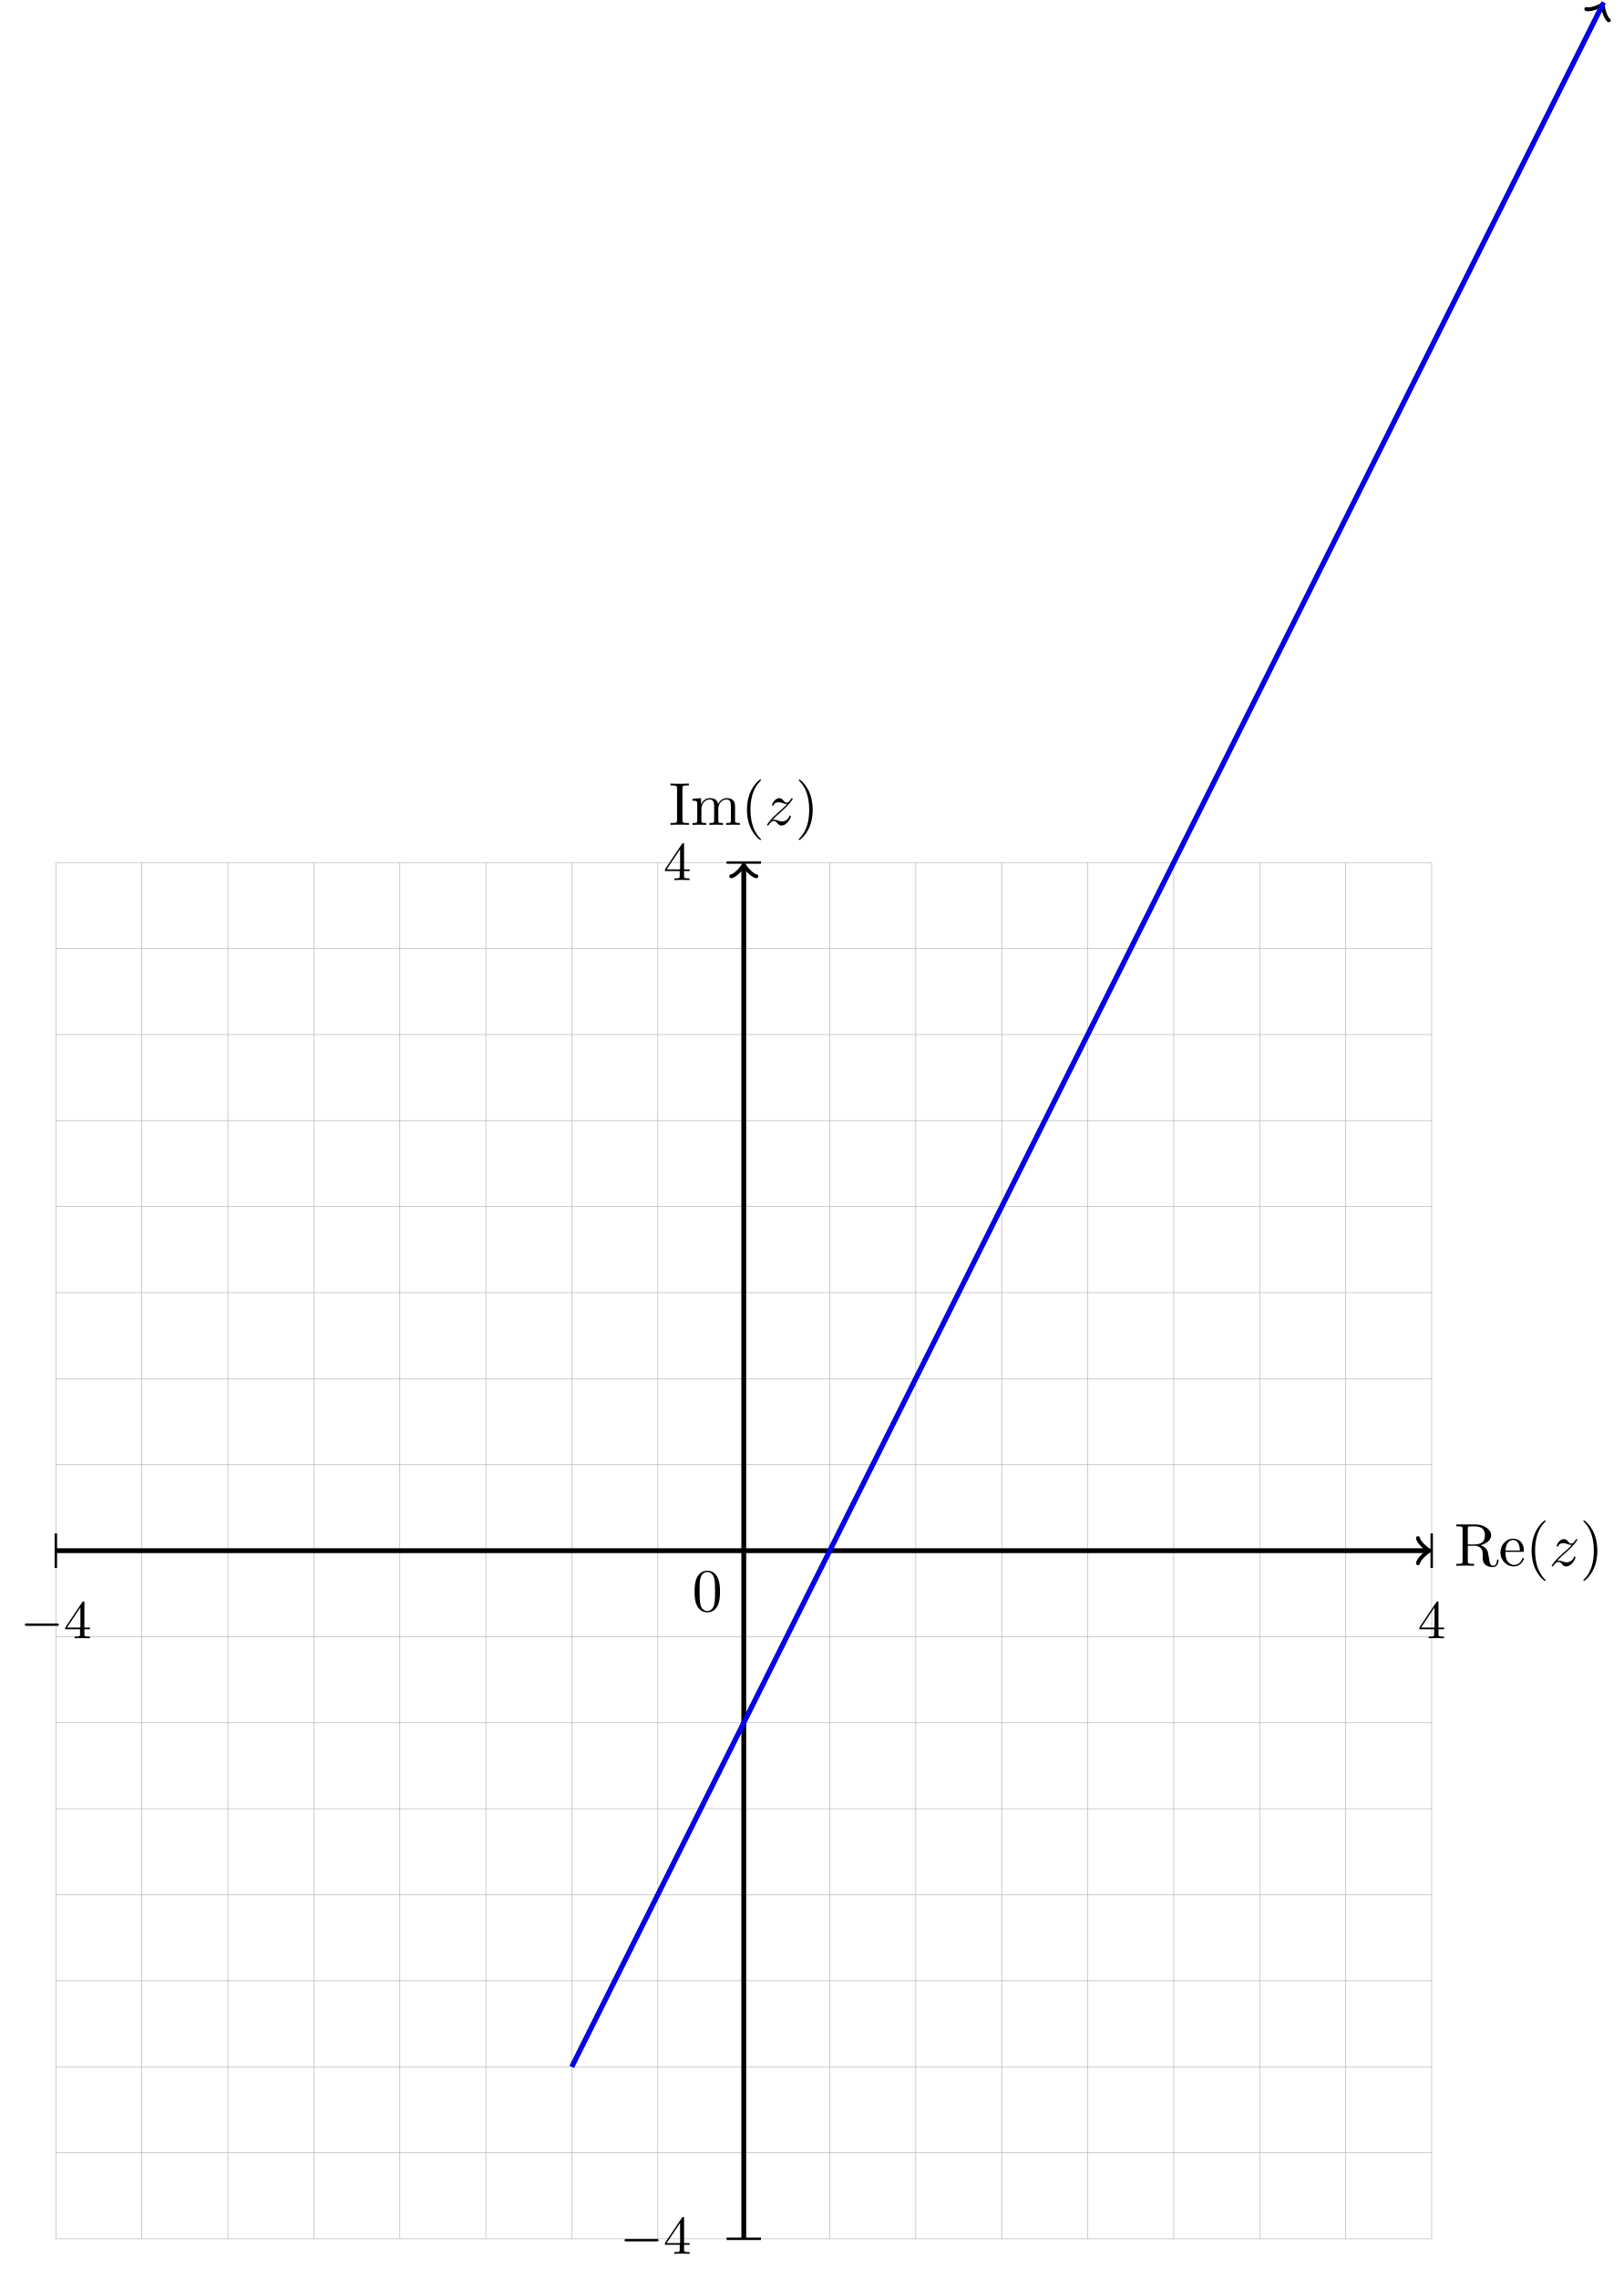
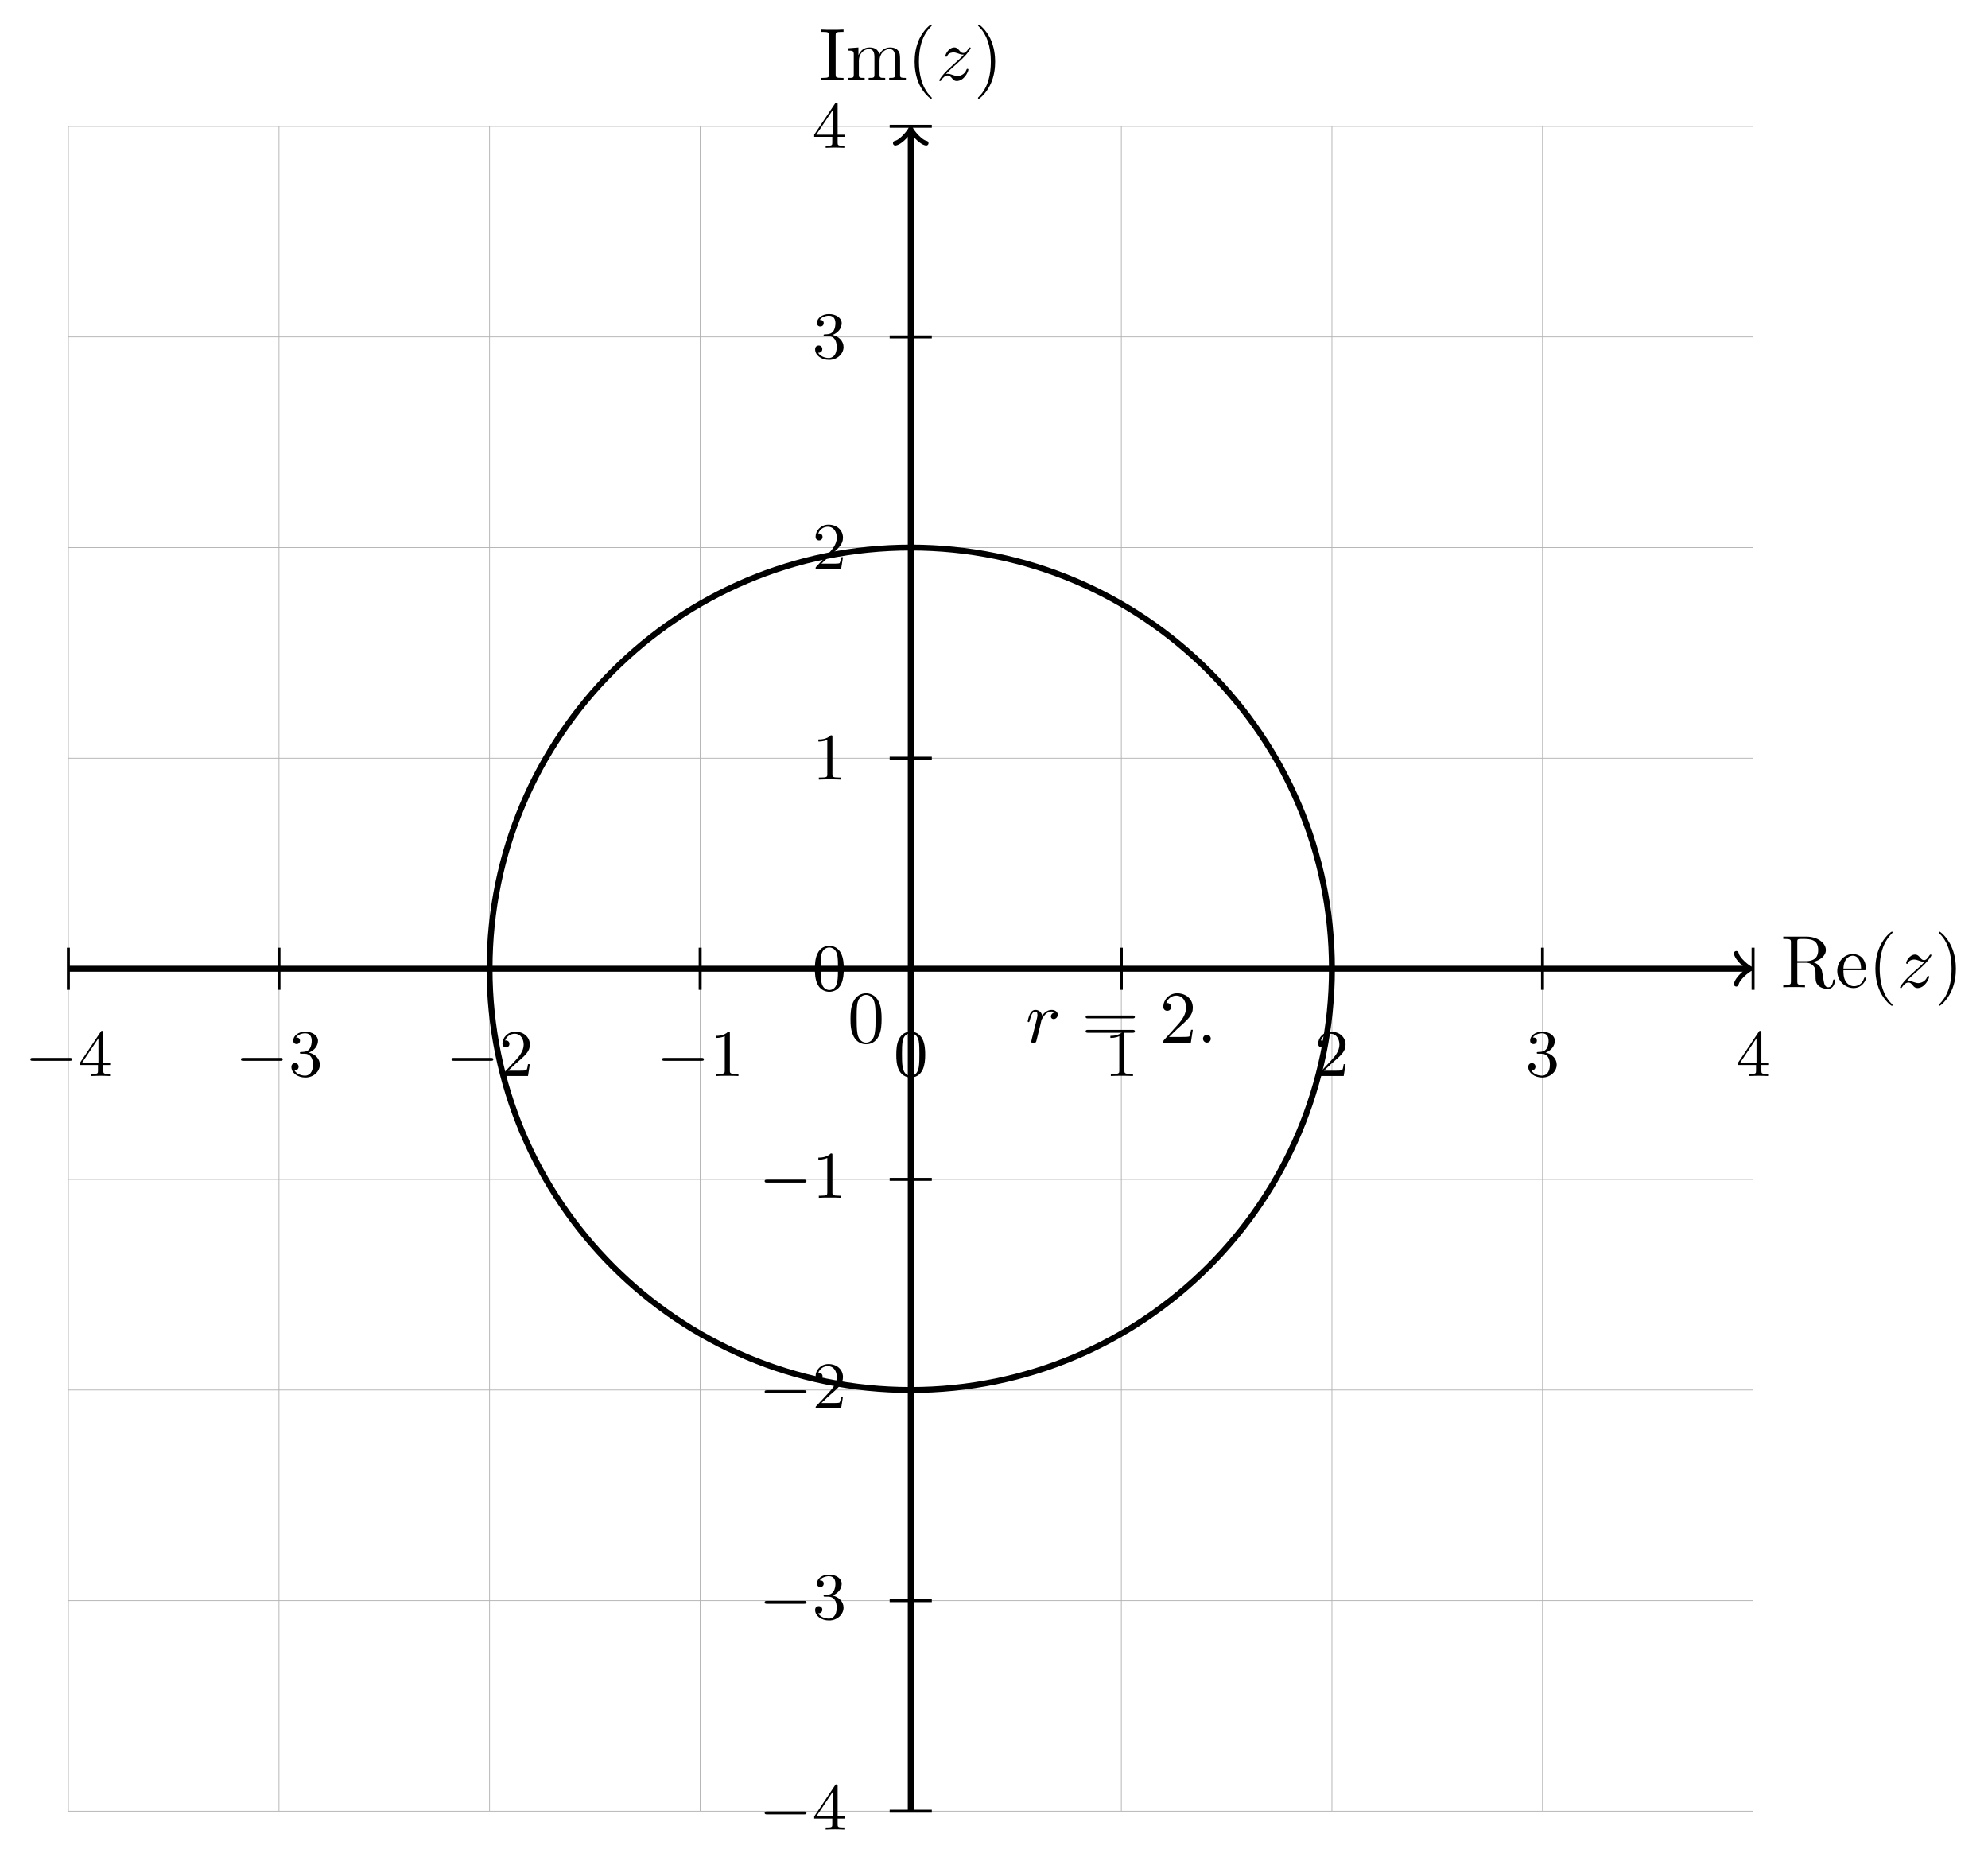
- <svg xmlns="http://www.w3.org/2000/svg" xmlns:xlink="http://www.w3.org/1999/xlink" width="267.601pt" height="375.527pt" viewBox="0 0 267.601 375.527" version="1.1">
+ <svg xmlns="http://www.w3.org/2000/svg" xmlns:xlink="http://www.w3.org/1999/xlink" width="267.601pt" height="250.399pt" viewBox="0 0 267.601 250.399" version="1.1">
  <defs>
    <g>
      <symbol overflow="visible" id="glyph0-0">
        <path style="stroke:none;" d="" />
      </symbol>
      <symbol overflow="visible" id="glyph0-1">
        <path style="stroke:none;" d="M 2.234 -3.516 L 2.234 -6.094 C 2.234 -6.328 2.234 -6.453 2.453 -6.484 C 2.547 -6.5 2.844 -6.5 3.047 -6.5 C 3.938 -6.5 5.047 -6.453 5.047 -5.016 C 5.047 -4.328 4.812 -3.516 3.344 -3.516 Z M 4.344 -3.391 C 5.297 -3.625 6.078 -4.234 6.078 -5.016 C 6.078 -5.969 4.938 -6.812 3.484 -6.812 L 0.344 -6.812 L 0.344 -6.5 L 0.594 -6.5 C 1.359 -6.5 1.375 -6.391 1.375 -6.031 L 1.375 -0.781 C 1.375 -0.422 1.359 -0.312 0.594 -0.312 L 0.344 -0.312 L 0.344 0 C 0.703 -0.031 1.422 -0.031 1.797 -0.031 C 2.188 -0.031 2.906 -0.031 3.266 0 L 3.266 -0.312 L 3.016 -0.312 C 2.25 -0.312 2.234 -0.422 2.234 -0.781 L 2.234 -3.297 L 3.375 -3.297 C 3.531 -3.297 3.953 -3.297 4.312 -2.953 C 4.688 -2.609 4.688 -2.297 4.688 -1.625 C 4.688 -0.984 4.688 -0.578 5.094 -0.203 C 5.5 0.156 6.047 0.219 6.344 0.219 C 7.125 0.219 7.297 -0.594 7.297 -0.875 C 7.297 -0.938 7.297 -1.047 7.172 -1.047 C 7.062 -1.047 7.062 -0.953 7.047 -0.891 C 6.984 -0.172 6.641 0 6.391 0 C 5.906 0 5.828 -0.516 5.688 -1.438 L 5.547 -2.234 C 5.375 -2.875 4.891 -3.203 4.344 -3.391 Z M 4.344 -3.391 " />
      </symbol>
      <symbol overflow="visible" id="glyph0-2">
        <path style="stroke:none;" d="M 1.109 -2.516 C 1.172 -4 2.016 -4.25 2.359 -4.25 C 3.375 -4.25 3.484 -2.906 3.484 -2.516 Z M 1.109 -2.297 L 3.891 -2.297 C 4.109 -2.297 4.141 -2.297 4.141 -2.516 C 4.141 -3.5 3.594 -4.469 2.359 -4.469 C 1.203 -4.469 0.281 -3.438 0.281 -2.188 C 0.281 -0.859 1.328 0.109 2.469 0.109 C 3.688 0.109 4.141 -1 4.141 -1.188 C 4.141 -1.281 4.062 -1.312 4 -1.312 C 3.922 -1.312 3.891 -1.25 3.875 -1.172 C 3.531 -0.141 2.625 -0.141 2.531 -0.141 C 2.031 -0.141 1.641 -0.438 1.406 -0.812 C 1.109 -1.281 1.109 -1.938 1.109 -2.297 Z M 1.109 -2.297 " />
      </symbol>
      <symbol overflow="visible" id="glyph0-3">
        <path style="stroke:none;" d="M 3.297 2.391 C 3.297 2.359 3.297 2.344 3.125 2.172 C 1.891 0.922 1.562 -0.969 1.562 -2.5 C 1.562 -4.234 1.938 -5.969 3.172 -7.203 C 3.297 -7.328 3.297 -7.344 3.297 -7.375 C 3.297 -7.453 3.266 -7.484 3.203 -7.484 C 3.094 -7.484 2.203 -6.797 1.609 -5.531 C 1.109 -4.438 0.984 -3.328 0.984 -2.5 C 0.984 -1.719 1.094 -0.516 1.641 0.625 C 2.25 1.844 3.094 2.5 3.203 2.5 C 3.266 2.5 3.297 2.469 3.297 2.391 Z M 3.297 2.391 " />
      </symbol>
      <symbol overflow="visible" id="glyph0-4">
        <path style="stroke:none;" d="M 2.875 -2.5 C 2.875 -3.266 2.766 -4.469 2.219 -5.609 C 1.625 -6.828 0.766 -7.484 0.672 -7.484 C 0.609 -7.484 0.562 -7.438 0.562 -7.375 C 0.562 -7.344 0.562 -7.328 0.75 -7.141 C 1.734 -6.156 2.297 -4.578 2.297 -2.5 C 2.297 -0.781 1.938 0.969 0.703 2.219 C 0.562 2.344 0.562 2.359 0.562 2.391 C 0.562 2.453 0.609 2.5 0.672 2.5 C 0.766 2.5 1.672 1.812 2.25 0.547 C 2.766 -0.547 2.875 -1.656 2.875 -2.5 Z M 2.875 -2.5 " />
      </symbol>
      <symbol overflow="visible" id="glyph0-5">
        <path style="stroke:none;" d="M 2.25 -6.031 C 2.25 -6.391 2.266 -6.5 3.062 -6.5 L 3.312 -6.5 L 3.312 -6.812 C 2.969 -6.781 2.188 -6.781 1.797 -6.781 C 1.422 -6.781 0.625 -6.781 0.281 -6.812 L 0.281 -6.5 L 0.531 -6.5 C 1.328 -6.5 1.359 -6.391 1.359 -6.031 L 1.359 -0.781 C 1.359 -0.422 1.328 -0.312 0.531 -0.312 L 0.281 -0.312 L 0.281 0 C 0.625 -0.031 1.422 -0.031 1.797 -0.031 C 2.188 -0.031 2.969 -0.031 3.312 0 L 3.312 -0.312 L 3.062 -0.312 C 2.266 -0.312 2.25 -0.422 2.25 -0.781 Z M 2.25 -6.031 " />
      </symbol>
      <symbol overflow="visible" id="glyph0-6">
        <path style="stroke:none;" d="M 1.094 -3.422 L 1.094 -0.75 C 1.094 -0.312 0.984 -0.312 0.312 -0.312 L 0.312 0 C 0.672 -0.016 1.172 -0.031 1.453 -0.031 C 1.703 -0.031 2.219 -0.016 2.562 0 L 2.562 -0.312 C 1.891 -0.312 1.781 -0.312 1.781 -0.75 L 1.781 -2.594 C 1.781 -3.625 2.5 -4.188 3.125 -4.188 C 3.766 -4.188 3.875 -3.656 3.875 -3.078 L 3.875 -0.75 C 3.875 -0.312 3.766 -0.312 3.094 -0.312 L 3.094 0 C 3.438 -0.016 3.953 -0.031 4.219 -0.031 C 4.469 -0.031 5 -0.016 5.328 0 L 5.328 -0.312 C 4.672 -0.312 4.562 -0.312 4.562 -0.75 L 4.562 -2.594 C 4.562 -3.625 5.266 -4.188 5.906 -4.188 C 6.531 -4.188 6.641 -3.656 6.641 -3.078 L 6.641 -0.75 C 6.641 -0.312 6.531 -0.312 5.859 -0.312 L 5.859 0 C 6.203 -0.016 6.719 -0.031 6.984 -0.031 C 7.25 -0.031 7.766 -0.016 8.109 0 L 8.109 -0.312 C 7.594 -0.312 7.344 -0.312 7.328 -0.609 L 7.328 -2.516 C 7.328 -3.375 7.328 -3.672 7.016 -4.031 C 6.875 -4.203 6.547 -4.406 5.969 -4.406 C 5.141 -4.406 4.688 -3.812 4.531 -3.422 C 4.391 -4.297 3.656 -4.406 3.203 -4.406 C 2.469 -4.406 2 -3.984 1.719 -3.359 L 1.719 -4.406 L 0.312 -4.297 L 0.312 -3.984 C 1.016 -3.984 1.094 -3.922 1.094 -3.422 Z M 1.094 -3.422 " />
      </symbol>
      <symbol overflow="visible" id="glyph0-7">
        <path style="stroke:none;" d="M 4.578 -3.188 C 4.578 -3.984 4.531 -4.781 4.188 -5.516 C 3.734 -6.484 2.906 -6.641 2.5 -6.641 C 1.891 -6.641 1.172 -6.375 0.75 -5.453 C 0.438 -4.766 0.391 -3.984 0.391 -3.188 C 0.391 -2.438 0.422 -1.547 0.844 -0.781 C 1.266 0.016 2 0.219 2.484 0.219 C 3.016 0.219 3.781 0.016 4.219 -0.938 C 4.531 -1.625 4.578 -2.406 4.578 -3.188 Z M 2.484 0 C 2.094 0 1.5 -0.25 1.328 -1.203 C 1.219 -1.797 1.219 -2.719 1.219 -3.312 C 1.219 -3.953 1.219 -4.609 1.297 -5.141 C 1.484 -6.328 2.234 -6.422 2.484 -6.422 C 2.812 -6.422 3.469 -6.234 3.656 -5.25 C 3.766 -4.688 3.766 -3.938 3.766 -3.312 C 3.766 -2.562 3.766 -1.891 3.656 -1.25 C 3.5 -0.297 2.938 0 2.484 0 Z M 2.484 0 " />
      </symbol>
+       <symbol overflow="visible" id="glyph0-8">
+         <path style="stroke:none;" d="M 6.844 -3.266 C 7 -3.266 7.188 -3.266 7.188 -3.453 C 7.188 -3.656 7 -3.656 6.859 -3.656 L 0.891 -3.656 C 0.75 -3.656 0.562 -3.656 0.562 -3.453 C 0.562 -3.266 0.75 -3.266 0.891 -3.266 Z M 6.859 -1.328 C 7 -1.328 7.188 -1.328 7.188 -1.531 C 7.188 -1.719 7 -1.719 6.844 -1.719 L 0.891 -1.719 C 0.75 -1.719 0.562 -1.719 0.562 -1.531 C 0.562 -1.328 0.75 -1.328 0.891 -1.328 Z M 6.859 -1.328 " />
+       </symbol>
+       <symbol overflow="visible" id="glyph0-9">
+         <path style="stroke:none;" d="M 1.266 -0.766 L 2.328 -1.797 C 3.875 -3.172 4.469 -3.703 4.469 -4.703 C 4.469 -5.844 3.578 -6.641 2.359 -6.641 C 1.234 -6.641 0.5 -5.719 0.5 -4.828 C 0.5 -4.281 1 -4.281 1.031 -4.281 C 1.203 -4.281 1.547 -4.391 1.547 -4.812 C 1.547 -5.062 1.359 -5.328 1.016 -5.328 C 0.938 -5.328 0.922 -5.328 0.891 -5.312 C 1.109 -5.969 1.656 -6.328 2.234 -6.328 C 3.141 -6.328 3.562 -5.516 3.562 -4.703 C 3.562 -3.906 3.078 -3.125 2.516 -2.5 L 0.609 -0.375 C 0.5 -0.266 0.5 -0.234 0.5 0 L 4.203 0 L 4.469 -1.734 L 4.234 -1.734 C 4.172 -1.438 4.109 -1 4 -0.844 C 3.938 -0.766 3.281 -0.766 3.062 -0.766 Z M 1.266 -0.766 " />
+       </symbol>
      <symbol overflow="visible" id="glyph1-0">
        <path style="stroke:none;" d="" />
      </symbol>
      <symbol overflow="visible" id="glyph1-1">
        <path style="stroke:none;" d="M 1.328 -0.828 C 1.859 -1.406 2.156 -1.656 2.516 -1.969 C 2.516 -1.969 3.125 -2.5 3.484 -2.859 C 4.438 -3.781 4.656 -4.266 4.656 -4.312 C 4.656 -4.406 4.562 -4.406 4.547 -4.406 C 4.469 -4.406 4.453 -4.391 4.391 -4.297 C 4.094 -3.812 3.891 -3.656 3.656 -3.656 C 3.406 -3.656 3.297 -3.812 3.141 -3.984 C 2.953 -4.203 2.781 -4.406 2.453 -4.406 C 1.703 -4.406 1.25 -3.484 1.25 -3.266 C 1.25 -3.219 1.281 -3.156 1.359 -3.156 C 1.453 -3.156 1.469 -3.203 1.5 -3.266 C 1.688 -3.734 2.266 -3.734 2.344 -3.734 C 2.547 -3.734 2.734 -3.672 2.969 -3.594 C 3.375 -3.438 3.484 -3.438 3.734 -3.438 C 3.375 -3.016 2.547 -2.297 2.359 -2.141 L 1.453 -1.297 C 0.781 -0.625 0.422 -0.062 0.422 0.016 C 0.422 0.109 0.531 0.109 0.547 0.109 C 0.625 0.109 0.641 0.094 0.703 -0.016 C 0.938 -0.375 1.234 -0.641 1.562 -0.641 C 1.781 -0.641 1.891 -0.547 2.141 -0.266 C 2.297 -0.047 2.484 0.109 2.766 0.109 C 3.766 0.109 4.344 -1.156 4.344 -1.422 C 4.344 -1.469 4.297 -1.531 4.219 -1.531 C 4.125 -1.531 4.109 -1.469 4.078 -1.391 C 3.844 -0.75 3.203 -0.562 2.875 -0.562 C 2.688 -0.562 2.5 -0.625 2.297 -0.688 C 1.953 -0.812 1.797 -0.859 1.594 -0.859 C 1.578 -0.859 1.422 -0.859 1.328 -0.828 Z M 1.328 -0.828 " />
      </symbol>
+       <symbol overflow="visible" id="glyph1-2">
+         <path style="stroke:none;" d="M 0.875 -0.594 C 0.844 -0.438 0.781 -0.203 0.781 -0.156 C 0.781 0.016 0.922 0.109 1.078 0.109 C 1.203 0.109 1.375 0.031 1.453 -0.172 C 1.469 -0.203 1.797 -1.562 1.844 -1.75 C 1.922 -2.078 2.109 -2.766 2.156 -3.047 C 2.203 -3.172 2.484 -3.641 2.719 -3.859 C 2.797 -3.922 3.094 -4.188 3.516 -4.188 C 3.781 -4.188 3.922 -4.062 3.938 -4.062 C 3.641 -4.016 3.422 -3.781 3.422 -3.516 C 3.422 -3.359 3.531 -3.172 3.797 -3.172 C 4.062 -3.172 4.344 -3.406 4.344 -3.766 C 4.344 -4.109 4.031 -4.406 3.516 -4.406 C 2.875 -4.406 2.438 -3.922 2.25 -3.641 C 2.156 -4.094 1.797 -4.406 1.328 -4.406 C 0.875 -4.406 0.688 -4.016 0.594 -3.844 C 0.422 -3.5 0.297 -2.906 0.297 -2.875 C 0.297 -2.766 0.391 -2.766 0.406 -2.766 C 0.516 -2.766 0.516 -2.781 0.578 -3 C 0.75 -3.703 0.953 -4.188 1.312 -4.188 C 1.469 -4.188 1.609 -4.109 1.609 -3.734 C 1.609 -3.516 1.578 -3.406 1.453 -2.891 Z M 0.875 -0.594 " />
+       </symbol>
+       <symbol overflow="visible" id="glyph1-3">
+         <path style="stroke:none;" d="M 1.906 -0.531 C 1.906 -0.812 1.672 -1.062 1.391 -1.062 C 1.094 -1.062 0.859 -0.812 0.859 -0.531 C 0.859 -0.234 1.094 0 1.391 0 C 1.672 0 1.906 -0.234 1.906 -0.531 Z M 1.906 -0.531 " />
+       </symbol>
      <symbol overflow="visible" id="glyph2-0">
        <path style="stroke:none;" d="" />
      </symbol>
      <symbol overflow="visible" id="glyph2-1">
        <path style="stroke:none;" d="M 6.047 -2.047 C 6.219 -2.047 6.391 -2.047 6.391 -2.25 C 6.391 -2.438 6.203 -2.438 6.047 -2.438 L 1.109 -2.438 C 0.953 -2.438 0.766 -2.438 0.766 -2.25 C 0.766 -2.047 0.938 -2.047 1.109 -2.047 Z M 6.047 -2.047 " />
      </symbol>
      <symbol overflow="visible" id="glyph3-0">
        <path style="stroke:none;" d="" />
      </symbol>
      <symbol overflow="visible" id="glyph3-1">
        <path style="stroke:none;" d="M 0.266 -1.766 L 0.266 -1.484 L 2.703 -1.484 L 2.703 -0.703 C 2.703 -0.375 2.688 -0.281 2.016 -0.281 L 1.812 -0.281 L 1.812 0 C 2.375 -0.031 3 -0.031 3.062 -0.031 C 3.109 -0.031 3.766 -0.031 4.328 0 L 4.328 -0.281 L 4.125 -0.281 C 3.453 -0.281 3.422 -0.375 3.422 -0.703 L 3.422 -1.484 L 4.344 -1.484 L 4.344 -1.766 L 3.422 -1.766 L 3.422 -5.828 C 3.422 -6.016 3.422 -6.078 3.25 -6.078 C 3.141 -6.078 3.141 -6.062 3.062 -5.938 Z M 0.547 -1.766 L 2.766 -5.078 L 2.766 -1.766 Z M 0.547 -1.766 " />
      </symbol>
-     </g>
-     <clipPath id="clip1">
-       <path d="M 82 0 L 267.602 0 L 267.602 352 L 82 352 Z M 82 0 " />
-     </clipPath>
-     <clipPath id="clip2">
-       <path d="M 82 0 L 267.602 0 L 267.602 352 L 82 352 Z M 82 0 " />
-     </clipPath>
+       <symbol overflow="visible" id="glyph3-2">
+         <path style="stroke:none;" d="M 2.734 -3.156 C 3.562 -3.469 3.969 -4.125 3.969 -4.75 C 3.969 -5.438 3.203 -5.969 2.266 -5.969 C 1.344 -5.969 0.641 -5.438 0.641 -4.766 C 0.641 -4.469 0.828 -4.297 1.094 -4.297 C 1.359 -4.297 1.547 -4.484 1.547 -4.75 C 1.547 -5.062 1.328 -5.188 1.016 -5.188 C 1.25 -5.562 1.797 -5.75 2.25 -5.75 C 2.984 -5.75 3.125 -5.156 3.125 -4.734 C 3.125 -4.469 3.078 -4.031 2.859 -3.688 C 2.578 -3.297 2.266 -3.281 2 -3.25 C 1.781 -3.234 1.766 -3.234 1.688 -3.234 C 1.609 -3.234 1.531 -3.219 1.531 -3.125 C 1.531 -3 1.609 -3 1.766 -3 L 2.172 -3 C 2.953 -3 3.297 -2.375 3.297 -1.531 C 3.297 -0.375 2.688 -0.047 2.234 -0.047 C 2.062 -0.047 1.188 -0.094 0.797 -0.766 C 1.109 -0.719 1.359 -0.938 1.359 -1.25 C 1.359 -1.547 1.141 -1.734 0.875 -1.734 C 0.656 -1.734 0.391 -1.594 0.391 -1.219 C 0.391 -0.422 1.219 0.203 2.266 0.203 C 3.375 0.203 4.219 -0.609 4.219 -1.531 C 4.219 -2.312 3.594 -2.969 2.734 -3.156 Z M 2.734 -3.156 " />
+       </symbol>
+       <symbol overflow="visible" id="glyph3-3">
+         <path style="stroke:none;" d="M 4.141 -1.594 L 3.891 -1.594 C 3.875 -1.469 3.797 -0.938 3.688 -0.797 C 3.625 -0.719 3.016 -0.719 2.828 -0.719 L 1.234 -0.719 L 2.125 -1.562 C 3.594 -2.828 4.141 -3.312 4.141 -4.219 C 4.141 -5.25 3.297 -5.969 2.188 -5.969 C 1.156 -5.969 0.453 -5.156 0.453 -4.344 C 0.453 -3.891 0.844 -3.844 0.922 -3.844 C 1.125 -3.844 1.391 -3.984 1.391 -4.312 C 1.391 -4.578 1.203 -4.781 0.922 -4.781 C 0.875 -4.781 0.859 -4.781 0.812 -4.766 C 1.031 -5.406 1.609 -5.688 2.094 -5.688 C 3 -5.688 3.312 -4.844 3.312 -4.219 C 3.312 -3.312 2.625 -2.562 2.203 -2.094 L 0.562 -0.328 C 0.453 -0.219 0.453 -0.203 0.453 0 L 3.891 0 Z M 4.141 -1.594 " />
+       </symbol>
+       <symbol overflow="visible" id="glyph3-4">
+         <path style="stroke:none;" d="M 2.719 -5.734 C 2.719 -5.953 2.719 -5.969 2.5 -5.969 C 1.938 -5.406 1.109 -5.406 0.828 -5.406 L 0.828 -5.125 C 1 -5.125 1.547 -5.125 2.031 -5.359 L 2.031 -0.719 C 2.031 -0.391 2.016 -0.281 1.172 -0.281 L 0.891 -0.281 L 0.891 0 C 1.203 -0.031 2.016 -0.031 2.375 -0.031 C 2.75 -0.031 3.547 -0.031 3.875 0 L 3.875 -0.281 L 3.594 -0.281 C 2.75 -0.281 2.719 -0.391 2.719 -0.719 Z M 2.719 -5.734 " />
+       </symbol>
+       <symbol overflow="visible" id="glyph3-5">
+         <path style="stroke:none;" d="M 4.25 -2.875 C 4.25 -3.469 4.219 -4.25 3.906 -4.922 C 3.5 -5.766 2.828 -5.969 2.312 -5.969 C 1.766 -5.969 1.078 -5.766 0.688 -4.891 C 0.406 -4.281 0.359 -3.547 0.359 -2.875 C 0.359 -2.281 0.375 -1.422 0.766 -0.703 C 1.188 0.047 1.891 0.203 2.297 0.203 C 2.875 0.203 3.547 -0.047 3.922 -0.875 C 4.188 -1.484 4.25 -2.156 4.25 -2.875 Z M 2.312 -0.031 C 2.031 -0.031 1.391 -0.156 1.219 -1.172 C 1.125 -1.688 1.125 -2.469 1.125 -2.984 C 1.125 -3.594 1.125 -4.297 1.234 -4.797 C 1.422 -5.594 1.984 -5.75 2.297 -5.75 C 2.641 -5.75 3.203 -5.562 3.375 -4.734 C 3.469 -4.25 3.469 -3.547 3.469 -2.984 C 3.469 -2.422 3.469 -1.672 3.375 -1.141 C 3.188 -0.109 2.531 -0.031 2.312 -0.031 Z M 2.312 -0.031 " />
+       </symbol>
+     </g>
  </defs>
  <g id="surface1">
-     <path style="fill:none;stroke-width:0.1;stroke-linecap:butt;stroke-linejoin:miter;stroke:rgb(70%,70%,70%);stroke-opacity:1;stroke-miterlimit:10;" d="M -113.387 -113.386 L 113.386 -113.386 M -113.387 -99.214 L 113.386 -99.214 M -113.387 -85.039 L 113.386 -85.039 M -113.387 -70.867 L 113.386 -70.867 M -113.387 -56.695 L 113.386 -56.695 M -113.387 -42.519 L 113.386 -42.519 M -113.387 -28.347 L 113.386 -28.347 M -113.387 -14.171 L 113.386 -14.171 M -113.387 0 L 113.386 0 M -113.387 14.172 L 113.386 14.172 M -113.387 28.348 L 113.386 28.348 M -113.387 42.52 L 113.386 42.52 M -113.387 56.692 L 113.386 56.692 M -113.387 70.868 L 113.386 70.868 M -113.387 85.039 L 113.386 85.039 M -113.387 99.215 L 113.386 99.215 M -113.387 113.387 L 113.386 113.387 M -113.387 -113.386 L -113.387 113.387 M -99.215 -113.386 L -99.215 113.387 M -85.039 -113.386 L -85.039 113.387 M -70.867 -113.386 L -70.867 113.387 M -56.692 -113.386 L -56.692 113.387 M -42.52 -113.386 L -42.52 113.387 M -28.348 -113.386 L -28.348 113.387 M -14.172 -113.386 L -14.172 113.387 M -0 -113.386 L -0 113.387 M 14.172 -113.386 L 14.172 113.387 M 28.347 -113.386 L 28.347 113.387 M 42.519 -113.386 L 42.519 113.387 M 56.695 -113.386 L 56.695 113.387 M 70.867 -113.386 L 70.867 113.387 M 85.039 -113.386 L 85.039 113.387 M 99.215 -113.386 L 99.215 113.387 M 113.386 -113.386 L 113.386 113.387 " transform="matrix(1,0,0,-1,122.594,255.516)" />
-     <path style="fill:none;stroke-width:0.797;stroke-linecap:butt;stroke-linejoin:miter;stroke:rgb(0%,0%,0%);stroke-opacity:1;stroke-miterlimit:10;" d="M -113.387 0 L 112.679 0 " transform="matrix(1,0,0,-1,122.594,255.516)" />
-     <path style="fill:none;stroke-width:0.638;stroke-linecap:round;stroke-linejoin:round;stroke:rgb(0%,0%,0%);stroke-opacity:1;stroke-miterlimit:10;" d="M -1.555 2.071 C -1.426 1.293 -0 0.129 0.39 0 C -0 -0.129 -1.426 -1.296 -1.555 -2.074 " transform="matrix(1,0,0,-1,235.2739,255.516)" />
-     <g style="fill:rgb(0%,0%,0%);fill-opacity:1;">
-       <use xlink:href="#glyph0-1" x="239.699" y="258.007" />
-       <use xlink:href="#glyph0-2" x="247.032" y="258.007" />
-       <use xlink:href="#glyph0-3" x="251.46" y="258.007" />
-     </g>
-     <g style="fill:rgb(0%,0%,0%);fill-opacity:1;">
-       <use xlink:href="#glyph1-1" x="255.335" y="258.007" />
-     </g>
-     <g style="fill:rgb(0%,0%,0%);fill-opacity:1;">
-       <use xlink:href="#glyph0-4" x="260.406" y="258.007" />
-     </g>
-     <path style="fill:none;stroke-width:0.797;stroke-linecap:butt;stroke-linejoin:miter;stroke:rgb(0%,0%,0%);stroke-opacity:1;stroke-miterlimit:10;" d="M -0 -113.386 L -0 112.68 " transform="matrix(1,0,0,-1,122.594,255.516)" />
-     <path style="fill:none;stroke-width:0.638;stroke-linecap:round;stroke-linejoin:round;stroke:rgb(0%,0%,0%);stroke-opacity:1;stroke-miterlimit:10;" d="M -1.554 2.071 C -1.426 1.293 0 0.129 0.387 0 C 0 -0.129 -1.426 -1.297 -1.554 -2.074 " transform="matrix(0,-1,-1,0,122.594,142.8361)" />
-     <g style="fill:rgb(0%,0%,0%);fill-opacity:1;">
-       <use xlink:href="#glyph0-5" x="110.234" y="135.921" />
-       <use xlink:href="#glyph0-6" x="113.831" y="135.921" />
-       <use xlink:href="#glyph0-3" x="122.133" y="135.921" />
-     </g>
-     <g style="fill:rgb(0%,0%,0%);fill-opacity:1;">
-       <use xlink:href="#glyph1-1" x="126.008" y="135.921" />
-     </g>
-     <g style="fill:rgb(0%,0%,0%);fill-opacity:1;">
-       <use xlink:href="#glyph0-4" x="131.079" y="135.921" />
-     </g>
-     <path style="fill:none;stroke-width:0.399;stroke-linecap:butt;stroke-linejoin:miter;stroke:rgb(0%,0%,0%);stroke-opacity:1;stroke-miterlimit:10;" d="M -113.387 -2.836 L -113.387 2.836 " transform="matrix(1,0,0,-1,122.594,255.516)" />
-     <g style="fill:rgb(0%,0%,0%);fill-opacity:1;">
-       <use xlink:href="#glyph2-1" x="3.321" y="269.95" />
-     </g>
-     <g style="fill:rgb(0%,0%,0%);fill-opacity:1;">
-       <use xlink:href="#glyph3-1" x="10.488" y="269.95" />
-     </g>
-     <path style="fill:none;stroke-width:0.399;stroke-linecap:butt;stroke-linejoin:miter;stroke:rgb(0%,0%,0%);stroke-opacity:1;stroke-miterlimit:10;" d="M 113.386 -2.836 L 113.386 2.836 " transform="matrix(1,0,0,-1,122.594,255.516)" />
-     <g style="fill:rgb(0%,0%,0%);fill-opacity:1;">
-       <use xlink:href="#glyph3-1" x="233.676" y="269.95" />
-     </g>
-     <path style="fill:none;stroke-width:0.399;stroke-linecap:butt;stroke-linejoin:miter;stroke:rgb(0%,0%,0%);stroke-opacity:1;stroke-miterlimit:10;" d="M -2.836 -113.386 L 2.836 -113.386 " transform="matrix(1,0,0,-1,122.594,255.516)" />
-     <g style="fill:rgb(0%,0%,0%);fill-opacity:1;">
-       <use xlink:href="#glyph2-1" x="102.164" y="371.376" />
-     </g>
-     <g style="fill:rgb(0%,0%,0%);fill-opacity:1;">
-       <use xlink:href="#glyph3-1" x="109.331" y="371.376" />
-     </g>
-     <path style="fill:none;stroke-width:0.399;stroke-linecap:butt;stroke-linejoin:miter;stroke:rgb(0%,0%,0%);stroke-opacity:1;stroke-miterlimit:10;" d="M -2.836 113.387 L 2.836 113.387 " transform="matrix(1,0,0,-1,122.594,255.516)" />
-     <g style="fill:rgb(0%,0%,0%);fill-opacity:1;">
-       <use xlink:href="#glyph3-1" x="109.331" y="145.02" />
-     </g>
-     <g style="fill:rgb(0%,0%,0%);fill-opacity:1;">
-       <use xlink:href="#glyph0-7" x="114.093" y="265.457" />
-     </g>
-     <g clip-path="url(#clip1)" clip-rule="nonzero">
-       <path style="fill:none;stroke-width:0.797;stroke-linecap:butt;stroke-linejoin:miter;stroke:rgb(0%,0%,0%);stroke-opacity:1;stroke-miterlimit:10;" d="M -28.348 -85.039 L 141.418 254.489 " transform="matrix(1,0,0,-1,122.594,255.516)" />
-     </g>
-     <path style="fill:none;stroke-width:0.638;stroke-linecap:round;stroke-linejoin:round;stroke:rgb(0%,0%,0%);stroke-opacity:1;stroke-miterlimit:10;" d="M -1.555 2.07 C -1.426 1.296 0 0.131 0.388 0.002 C 0 -0.131 -1.424 -1.293 -1.553 -2.074 " transform="matrix(0.44717,-0.89436,-0.89436,-0.44717,264.0117,1.02737)" />
-     <g clip-path="url(#clip2)" clip-rule="nonzero">
-       <path style="fill:none;stroke-width:0.797;stroke-linecap:butt;stroke-linejoin:miter;stroke:rgb(0%,0%,100%);stroke-opacity:1;stroke-miterlimit:10;" d="M -28.348 -85.039 L -21.262 -70.867 L -14.172 -56.695 L -7.086 -42.519 L -0 -28.347 L 7.086 -14.171 L 14.172 0 L 21.261 14.172 L 28.347 28.348 L 42.519 56.692 L 49.605 70.868 L 56.695 85.039 L 63.781 99.215 L 77.953 127.559 L 85.039 141.735 L 92.129 155.907 L 99.215 170.082 L 113.386 198.426 L 120.472 212.602 L 127.562 226.774 L 134.648 240.95 L 141.734 255.121 " transform="matrix(1,0,0,-1,122.594,255.516)" />
+     <path style="fill:none;stroke-width:0.1;stroke-linecap:butt;stroke-linejoin:miter;stroke:rgb(70%,70%,70%);stroke-opacity:1;stroke-miterlimit:10;" d="M -113.387 -113.385 L 113.386 -113.385 M -113.387 -85.042 L 113.386 -85.042 M -113.387 -56.694 L 113.386 -56.694 M -113.387 -28.346 L 113.386 -28.346 M -113.387 0.001 L 113.386 0.001 M -113.387 28.345 L 113.386 28.345 M -113.387 56.693 L 113.386 56.693 M -113.387 85.04 L 113.386 85.04 M -113.387 113.376 L 113.386 113.376 M -113.387 -113.385 L -113.387 113.388 M -85.039 -113.385 L -85.039 113.388 M -56.696 -113.385 L -56.696 113.388 M -28.348 -113.385 L -28.348 113.388 M -0 -113.385 L -0 113.388 M 28.347 -113.385 L 28.347 113.388 M 56.695 -113.385 L 56.695 113.388 M 85.039 -113.385 L 85.039 113.388 M 113.379 -113.385 L 113.379 113.388 " transform="matrix(1,0,0,-1,122.594,130.388)" />
+     <path style="fill:none;stroke-width:0.797;stroke-linecap:butt;stroke-linejoin:miter;stroke:rgb(0%,0%,0%);stroke-opacity:1;stroke-miterlimit:10;" d="M -113.387 0.001 L 112.679 0.001 " transform="matrix(1,0,0,-1,122.594,130.388)" />
+     <path style="fill:none;stroke-width:0.638;stroke-linecap:round;stroke-linejoin:round;stroke:rgb(0%,0%,0%);stroke-opacity:1;stroke-miterlimit:10;" d="M -1.555 2.072 C -1.426 1.294 -0 0.13 0.39 0.001 C -0 -0.128 -1.426 -1.296 -1.555 -2.073 " transform="matrix(1,0,0,-1,235.2739,130.388)" />
+     <g style="fill:rgb(0%,0%,0%);fill-opacity:1;">
+       <use xlink:href="#glyph0-1" x="239.699" y="132.879" />
+       <use xlink:href="#glyph0-2" x="247.032" y="132.879" />
+       <use xlink:href="#glyph0-3" x="251.46" y="132.879" />
+     </g>
+     <g style="fill:rgb(0%,0%,0%);fill-opacity:1;">
+       <use xlink:href="#glyph1-1" x="255.335" y="132.879" />
+     </g>
+     <g style="fill:rgb(0%,0%,0%);fill-opacity:1;">
+       <use xlink:href="#glyph0-4" x="260.406" y="132.879" />
+     </g>
+     <path style="fill:none;stroke-width:0.797;stroke-linecap:butt;stroke-linejoin:miter;stroke:rgb(0%,0%,0%);stroke-opacity:1;stroke-miterlimit:10;" d="M -0 -113.385 L -0 112.681 " transform="matrix(1,0,0,-1,122.594,130.388)" />
+     <path style="fill:none;stroke-width:0.638;stroke-linecap:round;stroke-linejoin:round;stroke:rgb(0%,0%,0%);stroke-opacity:1;stroke-miterlimit:10;" d="M -1.554 2.071 C -1.425 1.293 0.001 0.129 0.388 0 C 0.001 -0.129 -1.425 -1.297 -1.554 -2.074 " transform="matrix(0,-1,-1,0,122.594,17.70813)" />
+     <g style="fill:rgb(0%,0%,0%);fill-opacity:1;">
+       <use xlink:href="#glyph0-5" x="110.234" y="10.793" />
+       <use xlink:href="#glyph0-6" x="113.831" y="10.793" />
+       <use xlink:href="#glyph0-3" x="122.133" y="10.793" />
+     </g>
+     <g style="fill:rgb(0%,0%,0%);fill-opacity:1;">
+       <use xlink:href="#glyph1-1" x="126.008" y="10.793" />
+     </g>
+     <g style="fill:rgb(0%,0%,0%);fill-opacity:1;">
+       <use xlink:href="#glyph0-4" x="131.079" y="10.793" />
+     </g>
+     <path style="fill:none;stroke-width:0.399;stroke-linecap:butt;stroke-linejoin:miter;stroke:rgb(0%,0%,0%);stroke-opacity:1;stroke-miterlimit:10;" d="M -113.387 -2.835 L -113.387 2.833 " transform="matrix(1,0,0,-1,122.594,130.388)" />
+     <g style="fill:rgb(0%,0%,0%);fill-opacity:1;">
+       <use xlink:href="#glyph2-1" x="3.321" y="144.822" />
+     </g>
+     <g style="fill:rgb(0%,0%,0%);fill-opacity:1;">
+       <use xlink:href="#glyph3-1" x="10.488" y="144.822" />
+     </g>
+     <path style="fill:none;stroke-width:0.399;stroke-linecap:butt;stroke-linejoin:miter;stroke:rgb(0%,0%,0%);stroke-opacity:1;stroke-miterlimit:10;" d="M -85.039 -2.835 L -85.039 2.833 " transform="matrix(1,0,0,-1,122.594,130.388)" />
+     <g style="fill:rgb(0%,0%,0%);fill-opacity:1;">
+       <use xlink:href="#glyph2-1" x="31.667" y="144.822" />
+     </g>
+     <g style="fill:rgb(0%,0%,0%);fill-opacity:1;">
+       <use xlink:href="#glyph3-2" x="38.835" y="144.822" />
+     </g>
+     <path style="fill:none;stroke-width:0.399;stroke-linecap:butt;stroke-linejoin:miter;stroke:rgb(0%,0%,0%);stroke-opacity:1;stroke-miterlimit:10;" d="M -56.696 -2.835 L -56.696 2.833 " transform="matrix(1,0,0,-1,122.594,130.388)" />
+     <g style="fill:rgb(0%,0%,0%);fill-opacity:1;">
+       <use xlink:href="#glyph2-1" x="60.013" y="144.822" />
+     </g>
+     <g style="fill:rgb(0%,0%,0%);fill-opacity:1;">
+       <use xlink:href="#glyph3-3" x="67.181" y="144.822" />
+     </g>
+     <path style="fill:none;stroke-width:0.399;stroke-linecap:butt;stroke-linejoin:miter;stroke:rgb(0%,0%,0%);stroke-opacity:1;stroke-miterlimit:10;" d="M -28.348 -2.835 L -28.348 2.833 " transform="matrix(1,0,0,-1,122.594,130.388)" />
+     <g style="fill:rgb(0%,0%,0%);fill-opacity:1;">
+       <use xlink:href="#glyph2-1" x="88.36" y="144.822" />
+     </g>
+     <g style="fill:rgb(0%,0%,0%);fill-opacity:1;">
+       <use xlink:href="#glyph3-4" x="95.527" y="144.822" />
+     </g>
+     <path style="fill:none;stroke-width:0.399;stroke-linecap:butt;stroke-linejoin:miter;stroke:rgb(0%,0%,0%);stroke-opacity:1;stroke-miterlimit:10;" d="M -0 -2.835 L -0 2.833 " transform="matrix(1,0,0,-1,122.594,130.388)" />
+     <g style="fill:rgb(0%,0%,0%);fill-opacity:1;">
+       <use xlink:href="#glyph3-5" x="120.29" y="144.822" />
+     </g>
+     <path style="fill:none;stroke-width:0.399;stroke-linecap:butt;stroke-linejoin:miter;stroke:rgb(0%,0%,0%);stroke-opacity:1;stroke-miterlimit:10;" d="M 28.347 -2.835 L 28.347 2.833 " transform="matrix(1,0,0,-1,122.594,130.388)" />
+     <g style="fill:rgb(0%,0%,0%);fill-opacity:1;">
+       <use xlink:href="#glyph3-4" x="148.637" y="144.822" />
+     </g>
+     <path style="fill:none;stroke-width:0.399;stroke-linecap:butt;stroke-linejoin:miter;stroke:rgb(0%,0%,0%);stroke-opacity:1;stroke-miterlimit:10;" d="M 56.695 -2.835 L 56.695 2.833 " transform="matrix(1,0,0,-1,122.594,130.388)" />
+     <g style="fill:rgb(0%,0%,0%);fill-opacity:1;">
+       <use xlink:href="#glyph3-3" x="176.983" y="144.822" />
+     </g>
+     <path style="fill:none;stroke-width:0.399;stroke-linecap:butt;stroke-linejoin:miter;stroke:rgb(0%,0%,0%);stroke-opacity:1;stroke-miterlimit:10;" d="M 85.039 -2.835 L 85.039 2.833 " transform="matrix(1,0,0,-1,122.594,130.388)" />
+     <g style="fill:rgb(0%,0%,0%);fill-opacity:1;">
+       <use xlink:href="#glyph3-2" x="205.329" y="144.822" />
+     </g>
+     <path style="fill:none;stroke-width:0.399;stroke-linecap:butt;stroke-linejoin:miter;stroke:rgb(0%,0%,0%);stroke-opacity:1;stroke-miterlimit:10;" d="M 113.386 -2.835 L 113.386 2.833 " transform="matrix(1,0,0,-1,122.594,130.388)" />
+     <g style="fill:rgb(0%,0%,0%);fill-opacity:1;">
+       <use xlink:href="#glyph3-1" x="233.676" y="144.822" />
+     </g>
+     <path style="fill:none;stroke-width:0.399;stroke-linecap:butt;stroke-linejoin:miter;stroke:rgb(0%,0%,0%);stroke-opacity:1;stroke-miterlimit:10;" d="M -2.836 -113.385 L 2.836 -113.385 " transform="matrix(1,0,0,-1,122.594,130.388)" />
+     <g style="fill:rgb(0%,0%,0%);fill-opacity:1;">
+       <use xlink:href="#glyph2-1" x="102.164" y="246.248" />
+     </g>
+     <g style="fill:rgb(0%,0%,0%);fill-opacity:1;">
+       <use xlink:href="#glyph3-1" x="109.331" y="246.248" />
+     </g>
+     <path style="fill:none;stroke-width:0.399;stroke-linecap:butt;stroke-linejoin:miter;stroke:rgb(0%,0%,0%);stroke-opacity:1;stroke-miterlimit:10;" d="M -2.836 -85.042 L 2.836 -85.042 " transform="matrix(1,0,0,-1,122.594,130.388)" />
+     <g style="fill:rgb(0%,0%,0%);fill-opacity:1;">
+       <use xlink:href="#glyph2-1" x="102.164" y="217.902" />
+     </g>
+     <g style="fill:rgb(0%,0%,0%);fill-opacity:1;">
+       <use xlink:href="#glyph3-2" x="109.331" y="217.902" />
+     </g>
+     <path style="fill:none;stroke-width:0.399;stroke-linecap:butt;stroke-linejoin:miter;stroke:rgb(0%,0%,0%);stroke-opacity:1;stroke-miterlimit:10;" d="M -2.836 -56.694 L 2.836 -56.694 " transform="matrix(1,0,0,-1,122.594,130.388)" />
+     <g style="fill:rgb(0%,0%,0%);fill-opacity:1;">
+       <use xlink:href="#glyph2-1" x="102.164" y="189.555" />
+     </g>
+     <g style="fill:rgb(0%,0%,0%);fill-opacity:1;">
+       <use xlink:href="#glyph3-3" x="109.331" y="189.555" />
+     </g>
+     <path style="fill:none;stroke-width:0.399;stroke-linecap:butt;stroke-linejoin:miter;stroke:rgb(0%,0%,0%);stroke-opacity:1;stroke-miterlimit:10;" d="M -2.836 -28.346 L 2.836 -28.346 " transform="matrix(1,0,0,-1,122.594,130.388)" />
+     <g style="fill:rgb(0%,0%,0%);fill-opacity:1;">
+       <use xlink:href="#glyph2-1" x="102.164" y="161.209" />
+     </g>
+     <g style="fill:rgb(0%,0%,0%);fill-opacity:1;">
+       <use xlink:href="#glyph3-4" x="109.331" y="161.209" />
+     </g>
+     <path style="fill:none;stroke-width:0.399;stroke-linecap:butt;stroke-linejoin:miter;stroke:rgb(0%,0%,0%);stroke-opacity:1;stroke-miterlimit:10;" d="M -2.836 0.001 L 2.836 0.001 " transform="matrix(1,0,0,-1,122.594,130.388)" />
+     <g style="fill:rgb(0%,0%,0%);fill-opacity:1;">
+       <use xlink:href="#glyph3-5" x="109.331" y="133.278" />
+     </g>
+     <path style="fill:none;stroke-width:0.399;stroke-linecap:butt;stroke-linejoin:miter;stroke:rgb(0%,0%,0%);stroke-opacity:1;stroke-miterlimit:10;" d="M -2.836 28.345 L 2.836 28.345 " transform="matrix(1,0,0,-1,122.594,130.388)" />
+     <g style="fill:rgb(0%,0%,0%);fill-opacity:1;">
+       <use xlink:href="#glyph3-4" x="109.331" y="104.931" />
+     </g>
+     <path style="fill:none;stroke-width:0.399;stroke-linecap:butt;stroke-linejoin:miter;stroke:rgb(0%,0%,0%);stroke-opacity:1;stroke-miterlimit:10;" d="M -2.836 56.693 L 2.836 56.693 " transform="matrix(1,0,0,-1,122.594,130.388)" />
+     <g style="fill:rgb(0%,0%,0%);fill-opacity:1;">
+       <use xlink:href="#glyph3-3" x="109.331" y="76.585" />
+     </g>
+     <path style="fill:none;stroke-width:0.399;stroke-linecap:butt;stroke-linejoin:miter;stroke:rgb(0%,0%,0%);stroke-opacity:1;stroke-miterlimit:10;" d="M -2.836 85.04 L 2.836 85.04 " transform="matrix(1,0,0,-1,122.594,130.388)" />
+     <g style="fill:rgb(0%,0%,0%);fill-opacity:1;">
+       <use xlink:href="#glyph3-2" x="109.331" y="48.238" />
+     </g>
+     <path style="fill:none;stroke-width:0.399;stroke-linecap:butt;stroke-linejoin:miter;stroke:rgb(0%,0%,0%);stroke-opacity:1;stroke-miterlimit:10;" d="M -2.836 113.388 L 2.836 113.388 " transform="matrix(1,0,0,-1,122.594,130.388)" />
+     <g style="fill:rgb(0%,0%,0%);fill-opacity:1;">
+       <use xlink:href="#glyph3-1" x="109.331" y="19.892" />
+     </g>
+     <g style="fill:rgb(0%,0%,0%);fill-opacity:1;">
+       <use xlink:href="#glyph0-7" x="114.093" y="140.329" />
+     </g>
+     <path style="fill:none;stroke-width:0.797;stroke-linecap:butt;stroke-linejoin:miter;stroke:rgb(0%,0%,0%);stroke-opacity:1;stroke-miterlimit:10;" d="M 56.695 0.001 C 56.695 31.31 31.312 56.693 -0 56.693 C -31.313 56.693 -56.696 31.31 -56.696 0.001 C -56.696 -31.311 -31.313 -56.694 -0 -56.694 C 31.312 -56.694 56.695 -31.311 56.695 0.001 Z M 56.695 0.001 " transform="matrix(1,0,0,-1,122.594,130.388)" />
+     <path style="fill:none;stroke-width:0.399;stroke-linecap:butt;stroke-linejoin:miter;stroke:rgb(0%,0%,0%);stroke-opacity:1;stroke-dasharray:2.989,2.989;stroke-miterlimit:10;" d="M -0 0.001 L 56.695 0.001 " transform="matrix(1,0,0,-1,122.594,130.388)" />
+     <g style="fill:rgb(0%,0%,0%);fill-opacity:1;">
+       <use xlink:href="#glyph1-2" x="138.039" y="140.329" />
+     </g>
+     <g style="fill:rgb(0%,0%,0%);fill-opacity:1;">
+       <use xlink:href="#glyph0-8" x="145.577" y="140.329" />
+     </g>
+     <g style="fill:rgb(0%,0%,0%);fill-opacity:1;">
+       <use xlink:href="#glyph0-9" x="156.096" y="140.329" />
+     </g>
+     <g style="fill:rgb(0%,0%,0%);fill-opacity:1;">
+       <use xlink:href="#glyph1-3" x="161.075" y="140.329" />
    </g>
  </g>
</svg>
